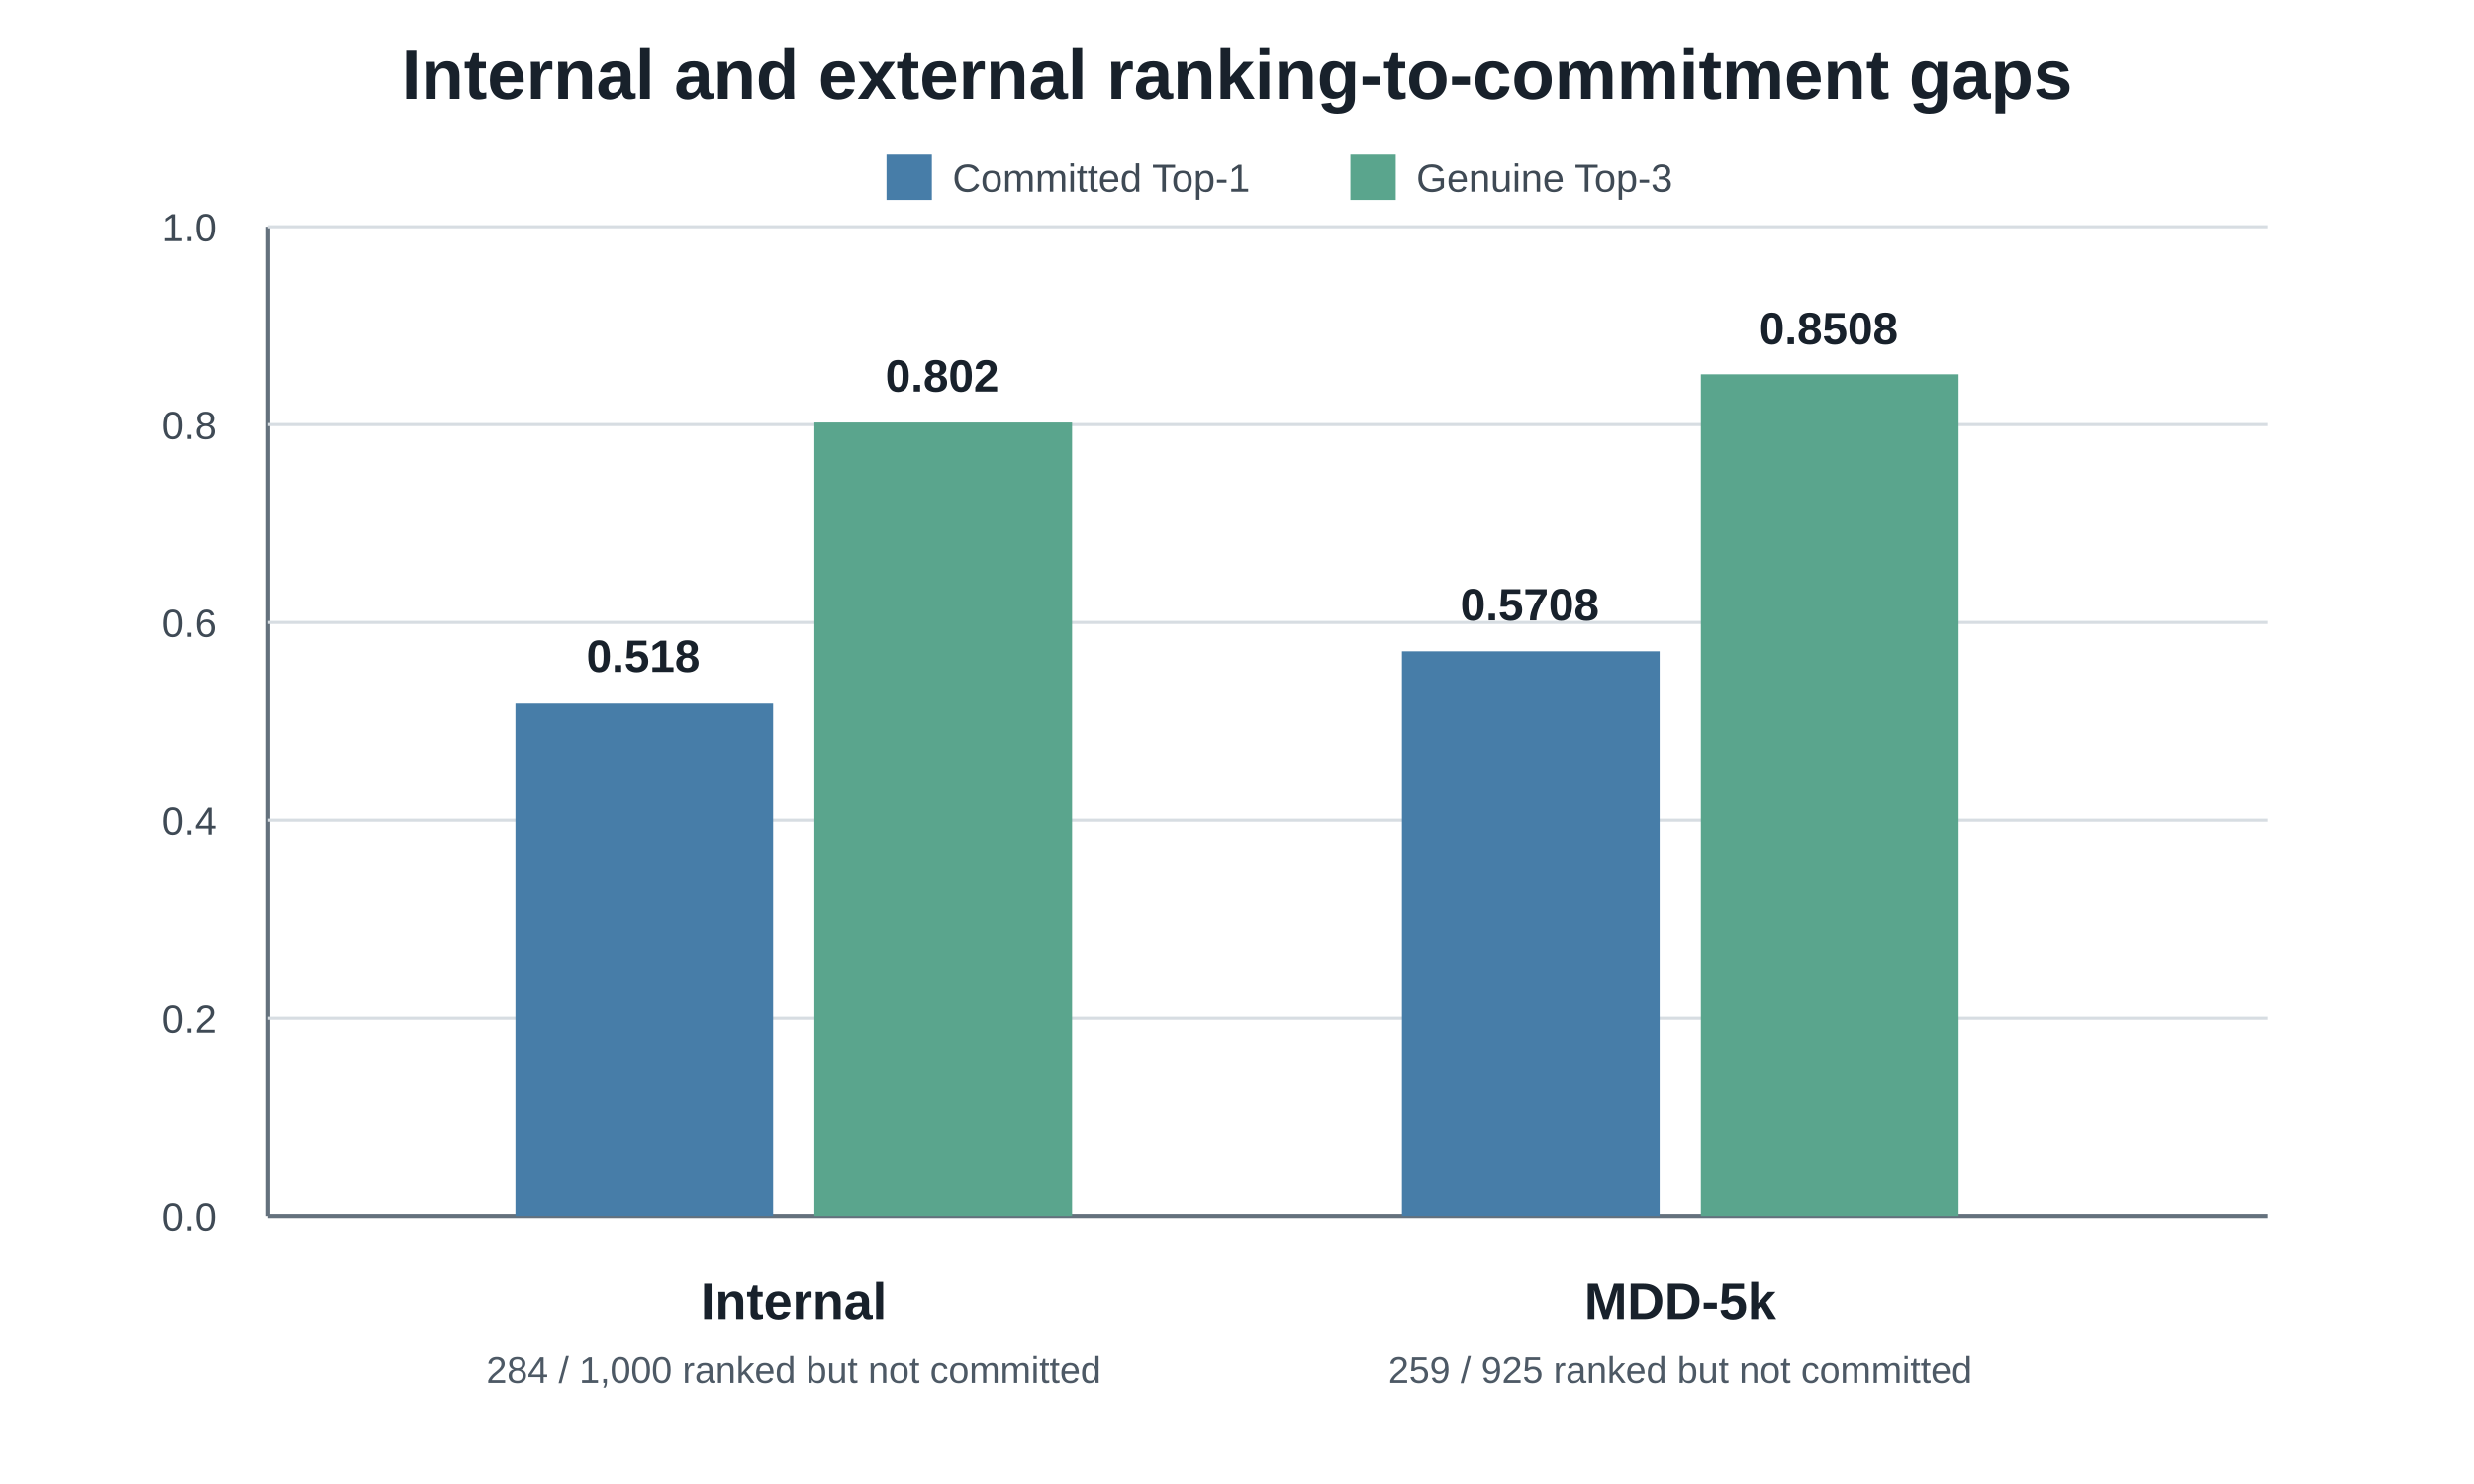
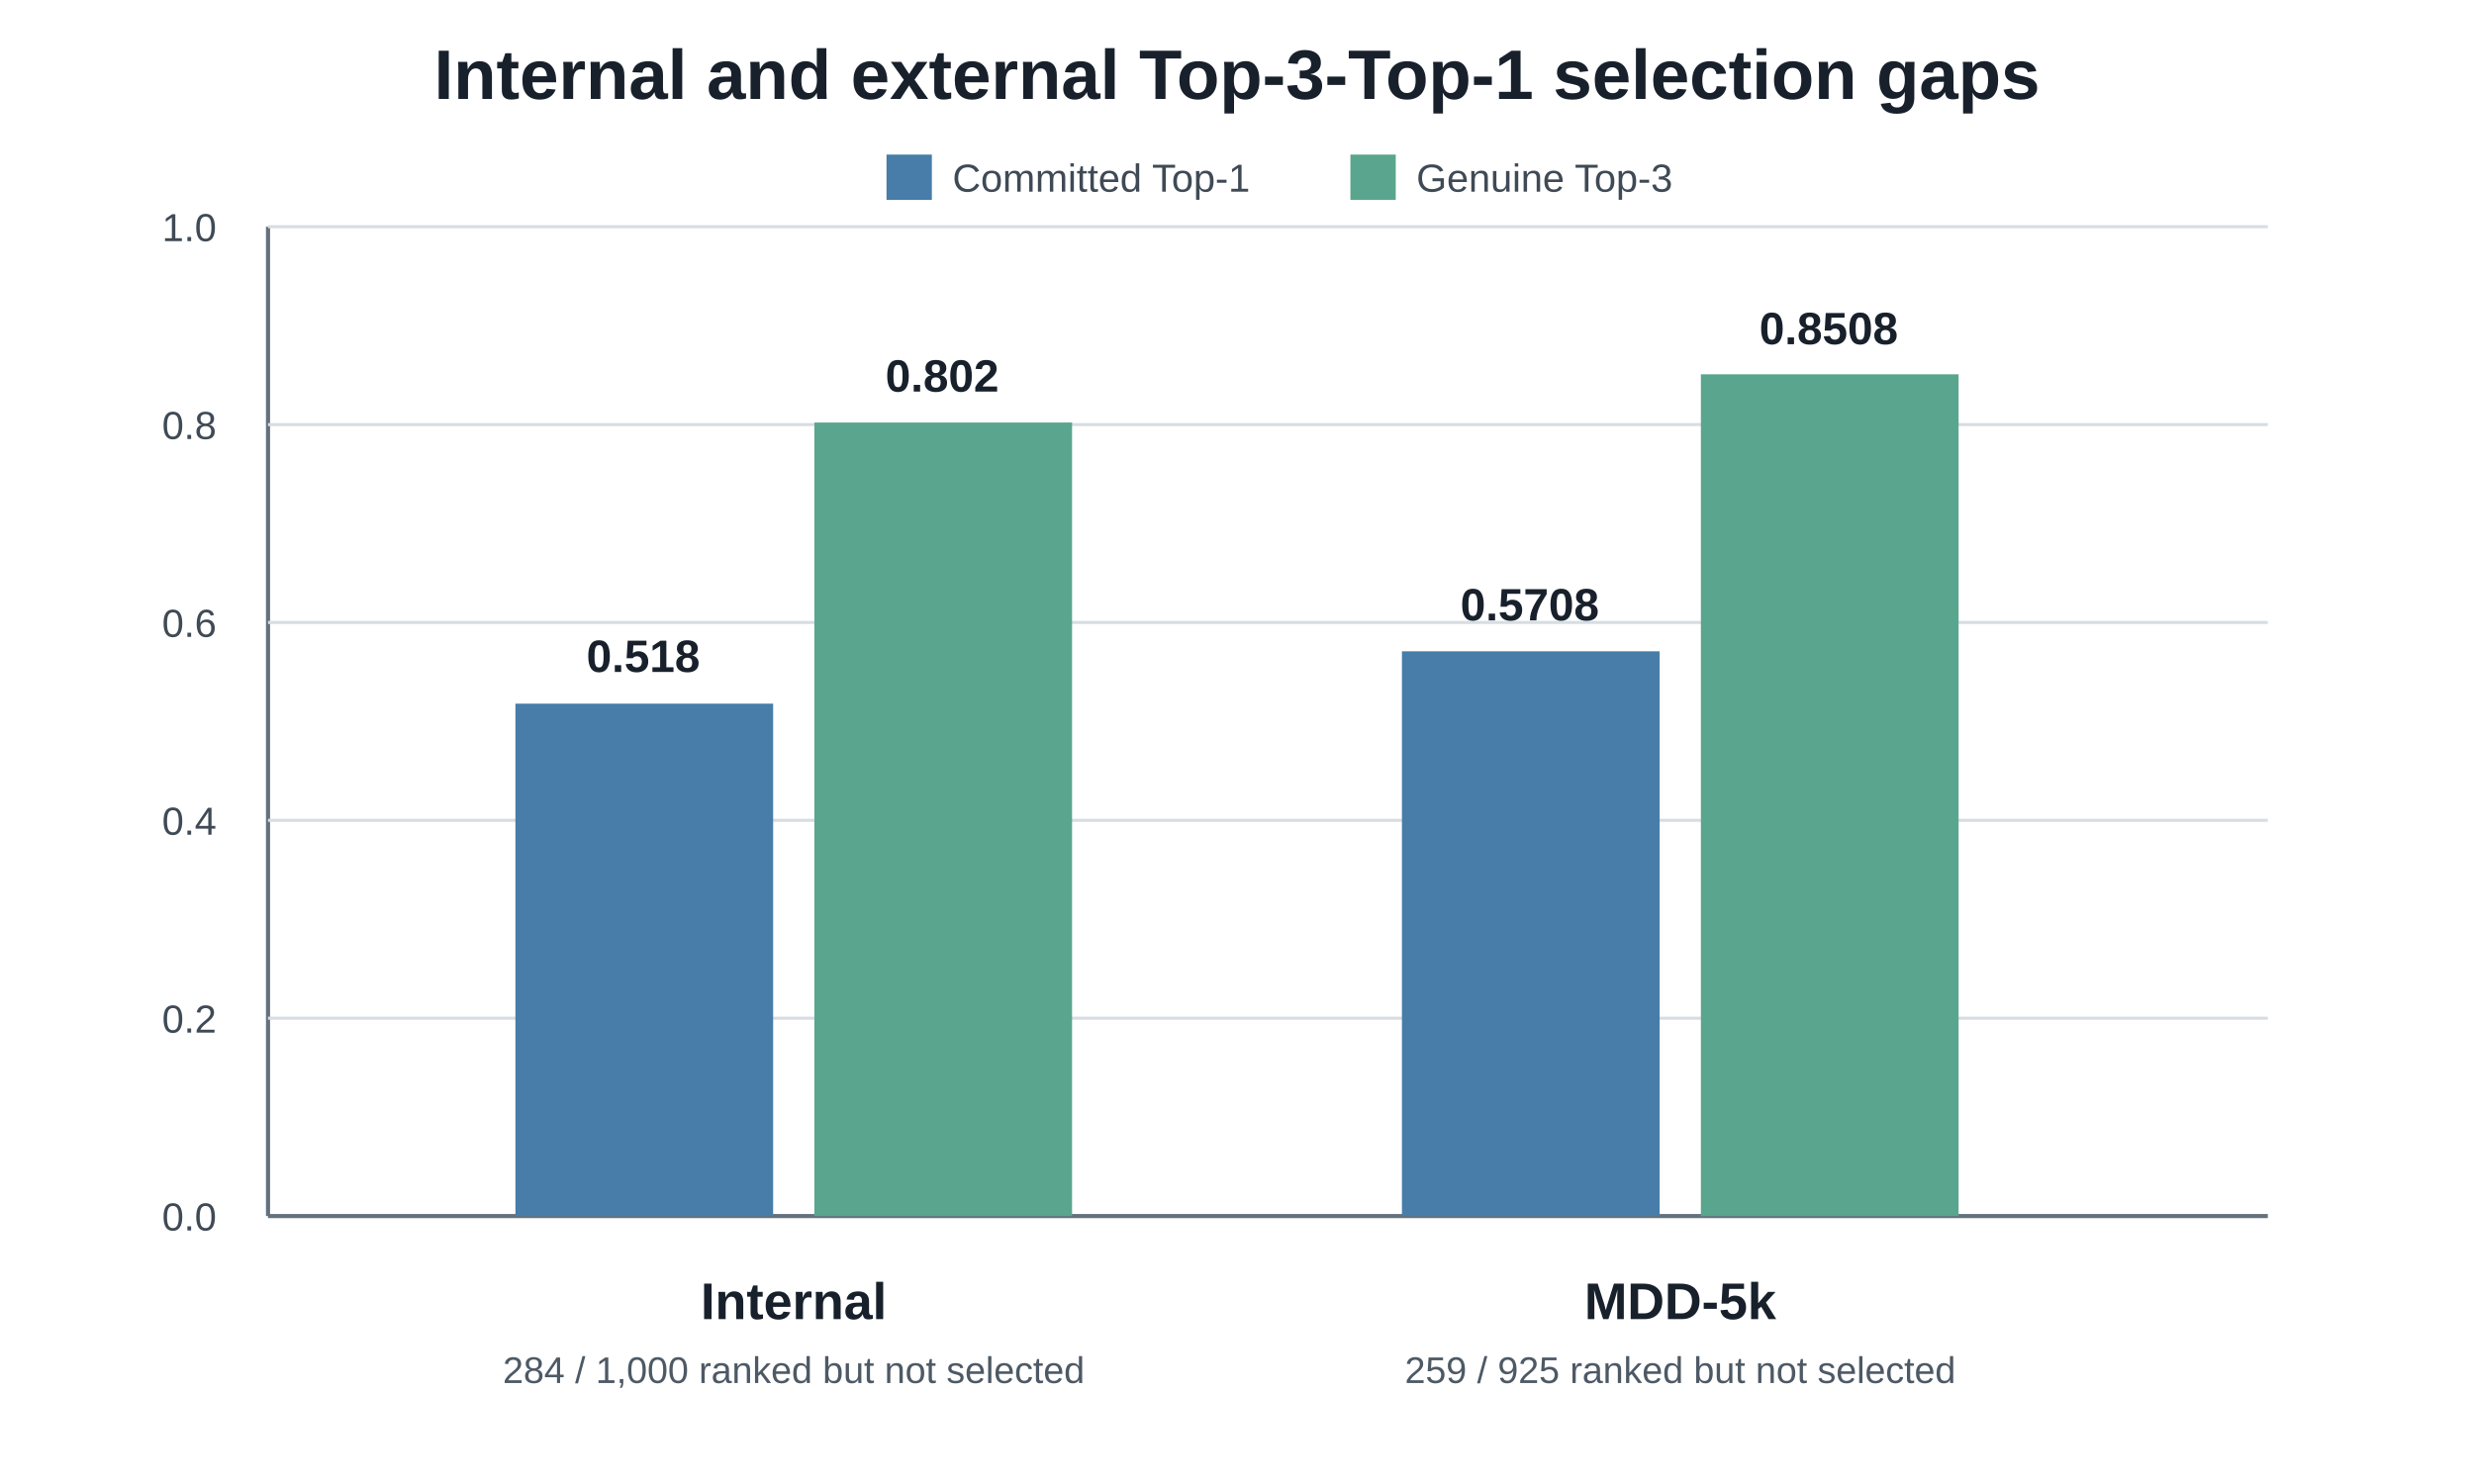
<svg xmlns="http://www.w3.org/2000/svg" width="1200" height="720" viewBox="0 0 1200 720">
  <rect width="1200" height="720" fill="#ffffff" />
  <style>
    .title { font: 700 34px Arial, sans-serif; fill: #18212b; }
    .axis { font: 19px Arial, sans-serif; fill: #3f4a55; }
    .group { font: 700 25px Arial, sans-serif; fill: #18212b; }
    .value { font: 700 22px Arial, sans-serif; fill: #18212b; }
    .note { font: 18px Arial, sans-serif; fill: #4d5965; }
    .grid { stroke: #d7dde2; stroke-width: 1.5; }
  </style>
-   <text x="600" y="48" text-anchor="middle" class="title">Internal and external ranking-to-commitment gaps</text>
+   <text x="600" y="48" text-anchor="middle" class="title">Internal and external Top-3-Top-1 selection gaps</text>
  <line x1="130" y1="590" x2="1100" y2="590" stroke="#64717d" stroke-width="2" />
  <line x1="130" y1="110" x2="130" y2="590" stroke="#64717d" stroke-width="2" />
  <g class="grid">
    <line x1="130" y1="494" x2="1100" y2="494" />
    <line x1="130" y1="398" x2="1100" y2="398" />
    <line x1="130" y1="302" x2="1100" y2="302" />
    <line x1="130" y1="206" x2="1100" y2="206" />
    <line x1="130" y1="110" x2="1100" y2="110" />
  </g>
  <text x="105" y="597" text-anchor="end" class="axis">0.0</text>
  <text x="105" y="501" text-anchor="end" class="axis">0.2</text>
  <text x="105" y="405" text-anchor="end" class="axis">0.4</text>
  <text x="105" y="309" text-anchor="end" class="axis">0.6</text>
  <text x="105" y="213" text-anchor="end" class="axis">0.8</text>
  <text x="105" y="117" text-anchor="end" class="axis">1.0</text>
  <rect x="250" y="341.4" width="125" height="248.6" fill="#477da8" />
  <rect x="395" y="205.0" width="125" height="385.0" fill="#5aa58d" />
  <text x="312" y="326" text-anchor="middle" class="value">0.518</text>
  <text x="457" y="190" text-anchor="middle" class="value">0.802</text>
  <text x="385" y="640" text-anchor="middle" class="group">Internal</text>
-   <text x="385" y="671" text-anchor="middle" class="note">284 / 1,000 ranked but not committed</text>
+   <text x="385" y="671" text-anchor="middle" class="note">284 / 1,000 ranked but not selected</text>
  <rect x="680" y="316.0" width="125" height="274.0" fill="#477da8" />
  <rect x="825" y="181.6" width="125" height="408.4" fill="#5aa58d" />
  <text x="742" y="301" text-anchor="middle" class="value">0.5708</text>
  <text x="887" y="167" text-anchor="middle" class="value">0.8508</text>
  <text x="815" y="640" text-anchor="middle" class="group">MDD-5k</text>
-   <text x="815" y="671" text-anchor="middle" class="note">259 / 925 ranked but not committed</text>
+   <text x="815" y="671" text-anchor="middle" class="note">259 / 925 ranked but not selected</text>
  <rect x="430" y="75" width="22" height="22" fill="#477da8" />
  <text x="462" y="93" class="axis">Committed Top-1</text>
  <rect x="655" y="75" width="22" height="22" fill="#5aa58d" />
  <text x="687" y="93" class="axis">Genuine Top-3</text>
</svg>
